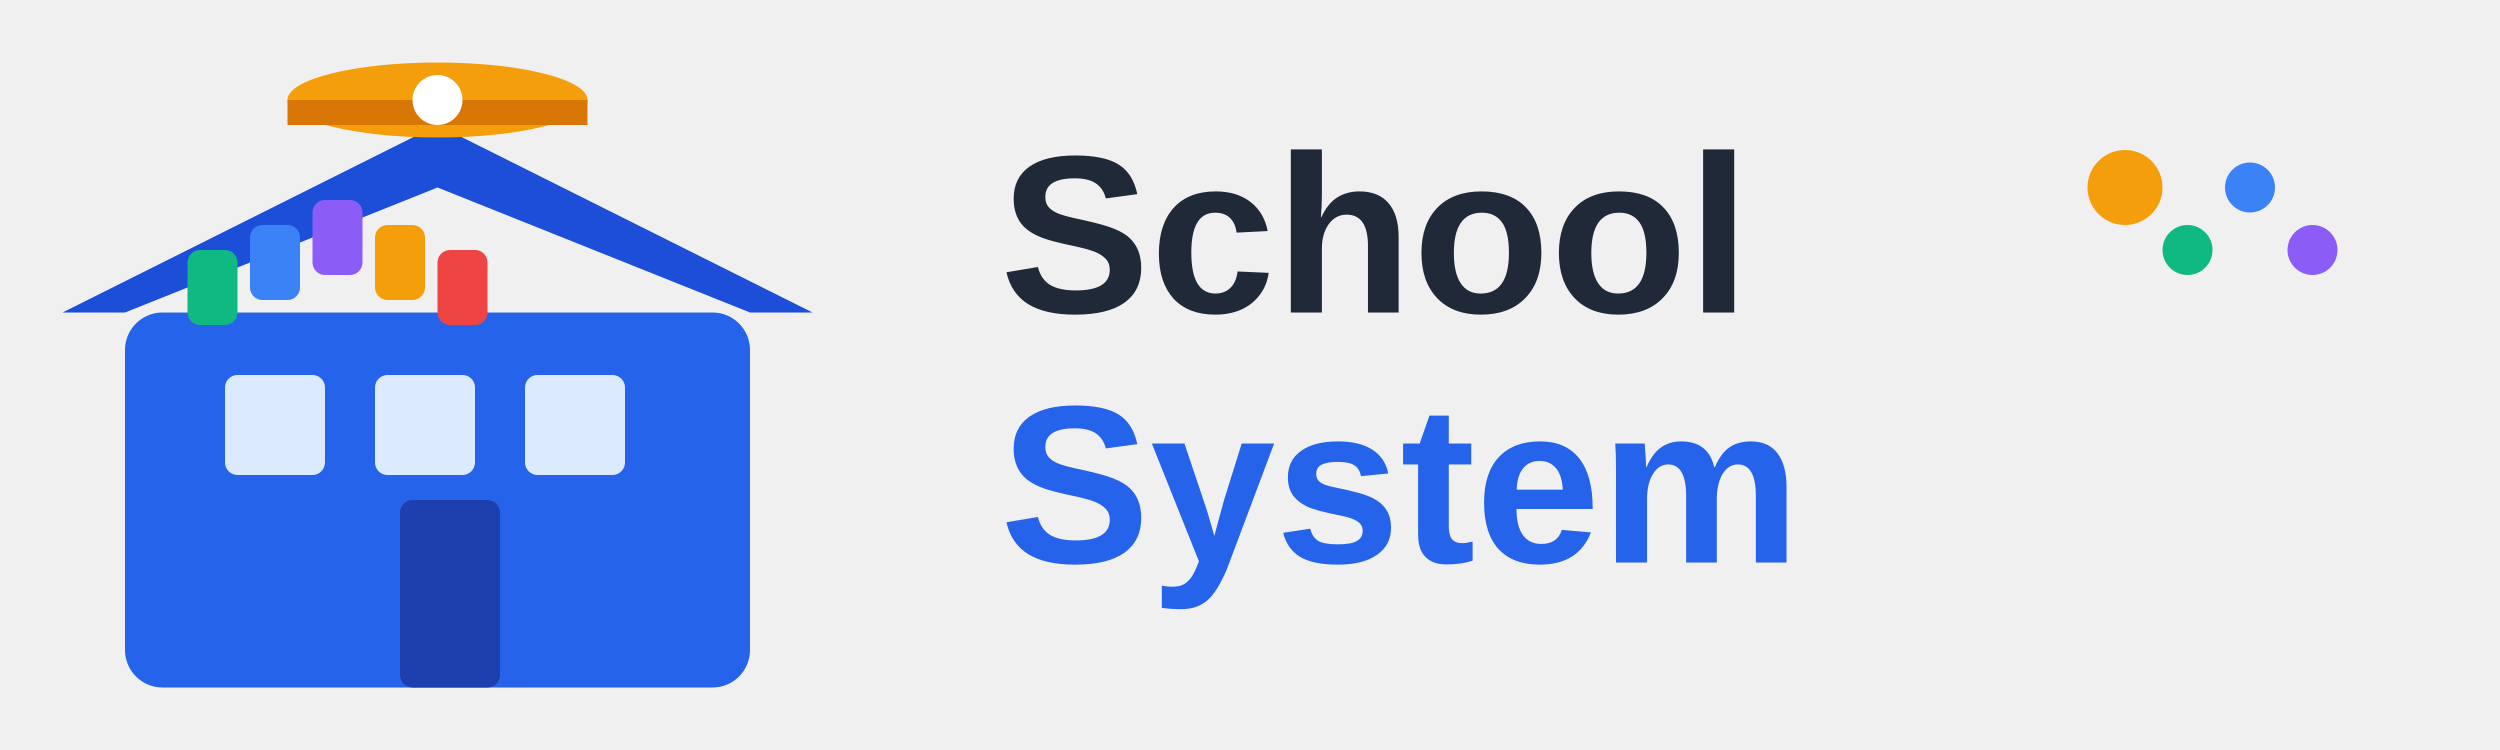
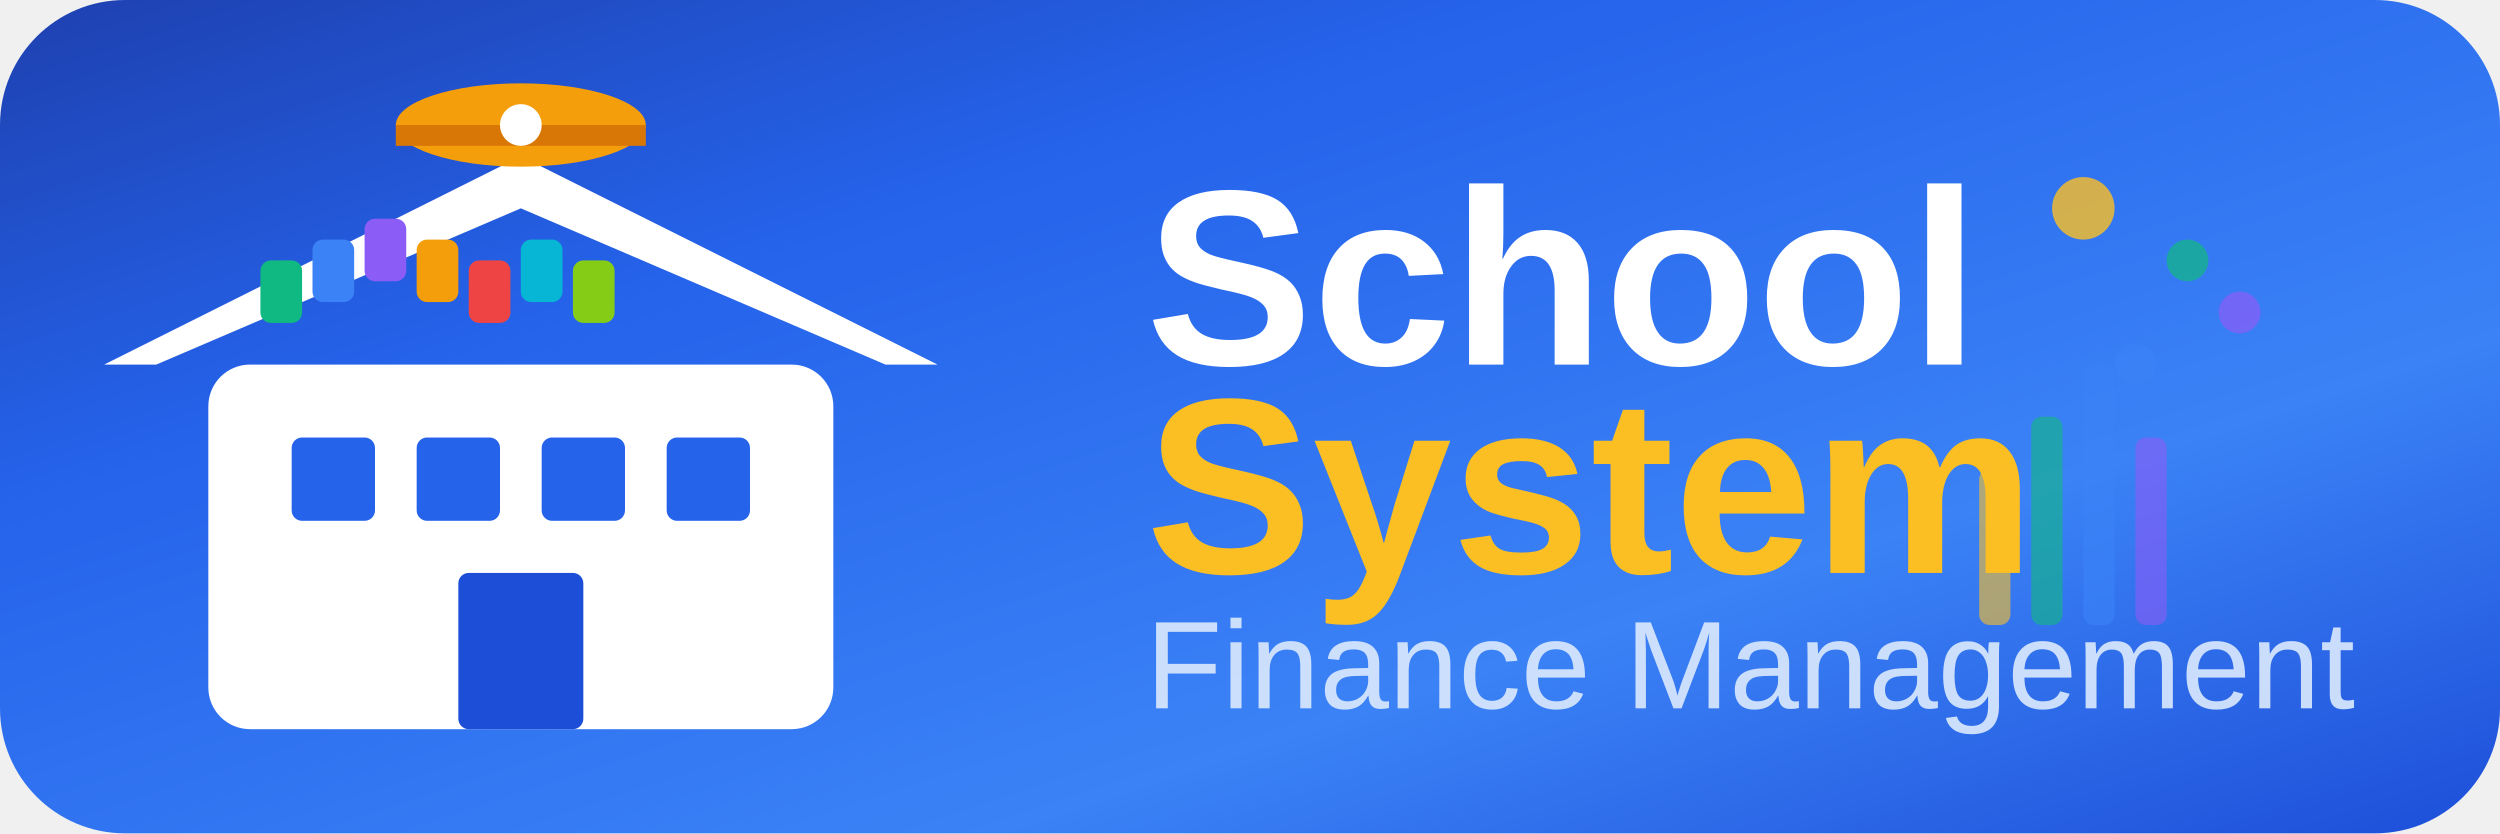
- <svg xmlns="http://www.w3.org/2000/svg" width="200" height="60" viewBox="0 0 200 60" fill="none">
-   <rect x="10" y="25" width="50" height="30" fill="#2563eb" rx="3" />
-   <path d="M5 25 L35 10 L65 25 L60 25 L35 15 L10 25 Z" fill="#1d4ed8" />
-   <rect x="18" y="30" width="8" height="8" fill="#dbeafe" rx="1" />
-   <rect x="30" y="30" width="8" height="8" fill="#dbeafe" rx="1" />
-   <rect x="42" y="30" width="8" height="8" fill="#dbeafe" rx="1" />
-   <rect x="32" y="40" width="8" height="15" fill="#1e40af" rx="1" />
-   <ellipse cx="35" cy="8" rx="12" ry="3" fill="#f59e0b" />
-   <rect x="23" y="8" width="24" height="2" fill="#d97706" />
-   <circle cx="35" cy="8" r="2" fill="#ffffff" />
-   <rect x="15" y="20" width="4" height="6" fill="#10b981" rx="1" />
-   <rect x="20" y="18" width="4" height="6" fill="#3b82f6" rx="1" />
-   <rect x="25" y="16" width="4" height="6" fill="#8b5cf6" rx="1" />
-   <rect x="30" y="18" width="4" height="6" fill="#f59e0b" rx="1" />
-   <rect x="35" y="20" width="4" height="6" fill="#ef4444" rx="1" />
-   <text x="80" y="25" font-family="Arial, sans-serif" font-size="18" font-weight="bold" fill="#1f2937">School</text>
-   <text x="80" y="45" font-family="Arial, sans-serif" font-size="18" font-weight="bold" fill="#2563eb">System</text>
-   <circle cx="170" cy="15" r="3" fill="#f59e0b" />
-   <circle cx="175" cy="20" r="2" fill="#10b981" />
-   <circle cx="180" cy="15" r="2" fill="#3b82f6" />
-   <circle cx="185" cy="20" r="2" fill="#8b5cf6" />
+ <svg xmlns="http://www.w3.org/2000/svg" width="240" height="80" viewBox="0 0 240 80" fill="none">
+   <rect width="240" height="80" fill="url(#bgGradient)" rx="12" />
+   <rect x="20" y="35" width="60" height="35" fill="#ffffff" rx="4" />
+   <path d="M10 35 L50 15 L90 35 L85 35 L50 20 L15 35 Z" fill="#ffffff" />
+   <rect x="28" y="42" width="8" height="8" fill="#2563eb" rx="1" />
+   <rect x="40" y="42" width="8" height="8" fill="#2563eb" rx="1" />
+   <rect x="52" y="42" width="8" height="8" fill="#2563eb" rx="1" />
+   <rect x="64" y="42" width="8" height="8" fill="#2563eb" rx="1" />
+   <rect x="44" y="55" width="12" height="15" fill="#1d4ed8" rx="1" />
+   <ellipse cx="50" cy="12" rx="12" ry="4" fill="#f59e0b" />
+   <rect x="38" y="12" width="24" height="2" fill="#d97706" />
+   <circle cx="50" cy="12" r="2" fill="#ffffff" />
+   <rect x="25" y="25" width="4" height="6" fill="#10b981" rx="1" />
+   <rect x="30" y="23" width="4" height="6" fill="#3b82f6" rx="1" />
+   <rect x="35" y="21" width="4" height="6" fill="#8b5cf6" rx="1" />
+   <rect x="40" y="23" width="4" height="6" fill="#f59e0b" rx="1" />
+   <rect x="45" y="25" width="4" height="6" fill="#ef4444" rx="1" />
+   <rect x="50" y="23" width="4" height="6" fill="#06b6d4" rx="1" />
+   <rect x="55" y="25" width="4" height="6" fill="#84cc16" rx="1" />
+   <text x="110" y="35" font-family="Arial, sans-serif" font-size="24" font-weight="bold" fill="#ffffff">
+     School
+   </text>
+   <text x="110" y="55" font-family="Arial, sans-serif" font-size="24" font-weight="bold" fill="#fbbf24">
+     System
+   </text>
+   <text x="110" y="68" font-family="Arial, sans-serif" font-size="12" font-weight="normal" fill="#dbeafe" opacity="0.9">
+     Finance Management
+   </text>
+   <circle cx="200" cy="20" r="3" fill="#fbbf24" opacity="0.8" />
+   <circle cx="210" cy="25" r="2" fill="#10b981" opacity="0.7" />
+   <circle cx="205" cy="35" r="2" fill="#3b82f6" opacity="0.7" />
+   <circle cx="215" cy="30" r="2" fill="#8b5cf6" opacity="0.7" />
+   <rect x="190" y="45" width="3" height="15" fill="#fbbf24" opacity="0.6" rx="1" />
+   <rect x="195" y="40" width="3" height="20" fill="#10b981" opacity="0.6" rx="1" />
+   <rect x="200" y="35" width="3" height="25" fill="#3b82f6" opacity="0.6" rx="1" />
+   <rect x="205" y="42" width="3" height="18" fill="#8b5cf6" opacity="0.6" rx="1" />
+   <defs>
+     <linearGradient id="bgGradient" x1="0%" y1="0%" x2="100%" y2="100%">
+       <stop offset="0%" style="stop-color:#1e40af;stop-opacity:1" />
+       <stop offset="30%" style="stop-color:#2563eb;stop-opacity:1" />
+       <stop offset="70%" style="stop-color:#3b82f6;stop-opacity:1" />
+       <stop offset="100%" style="stop-color:#1d4ed8;stop-opacity:1" />
+     </linearGradient>
+   </defs>
</svg>
